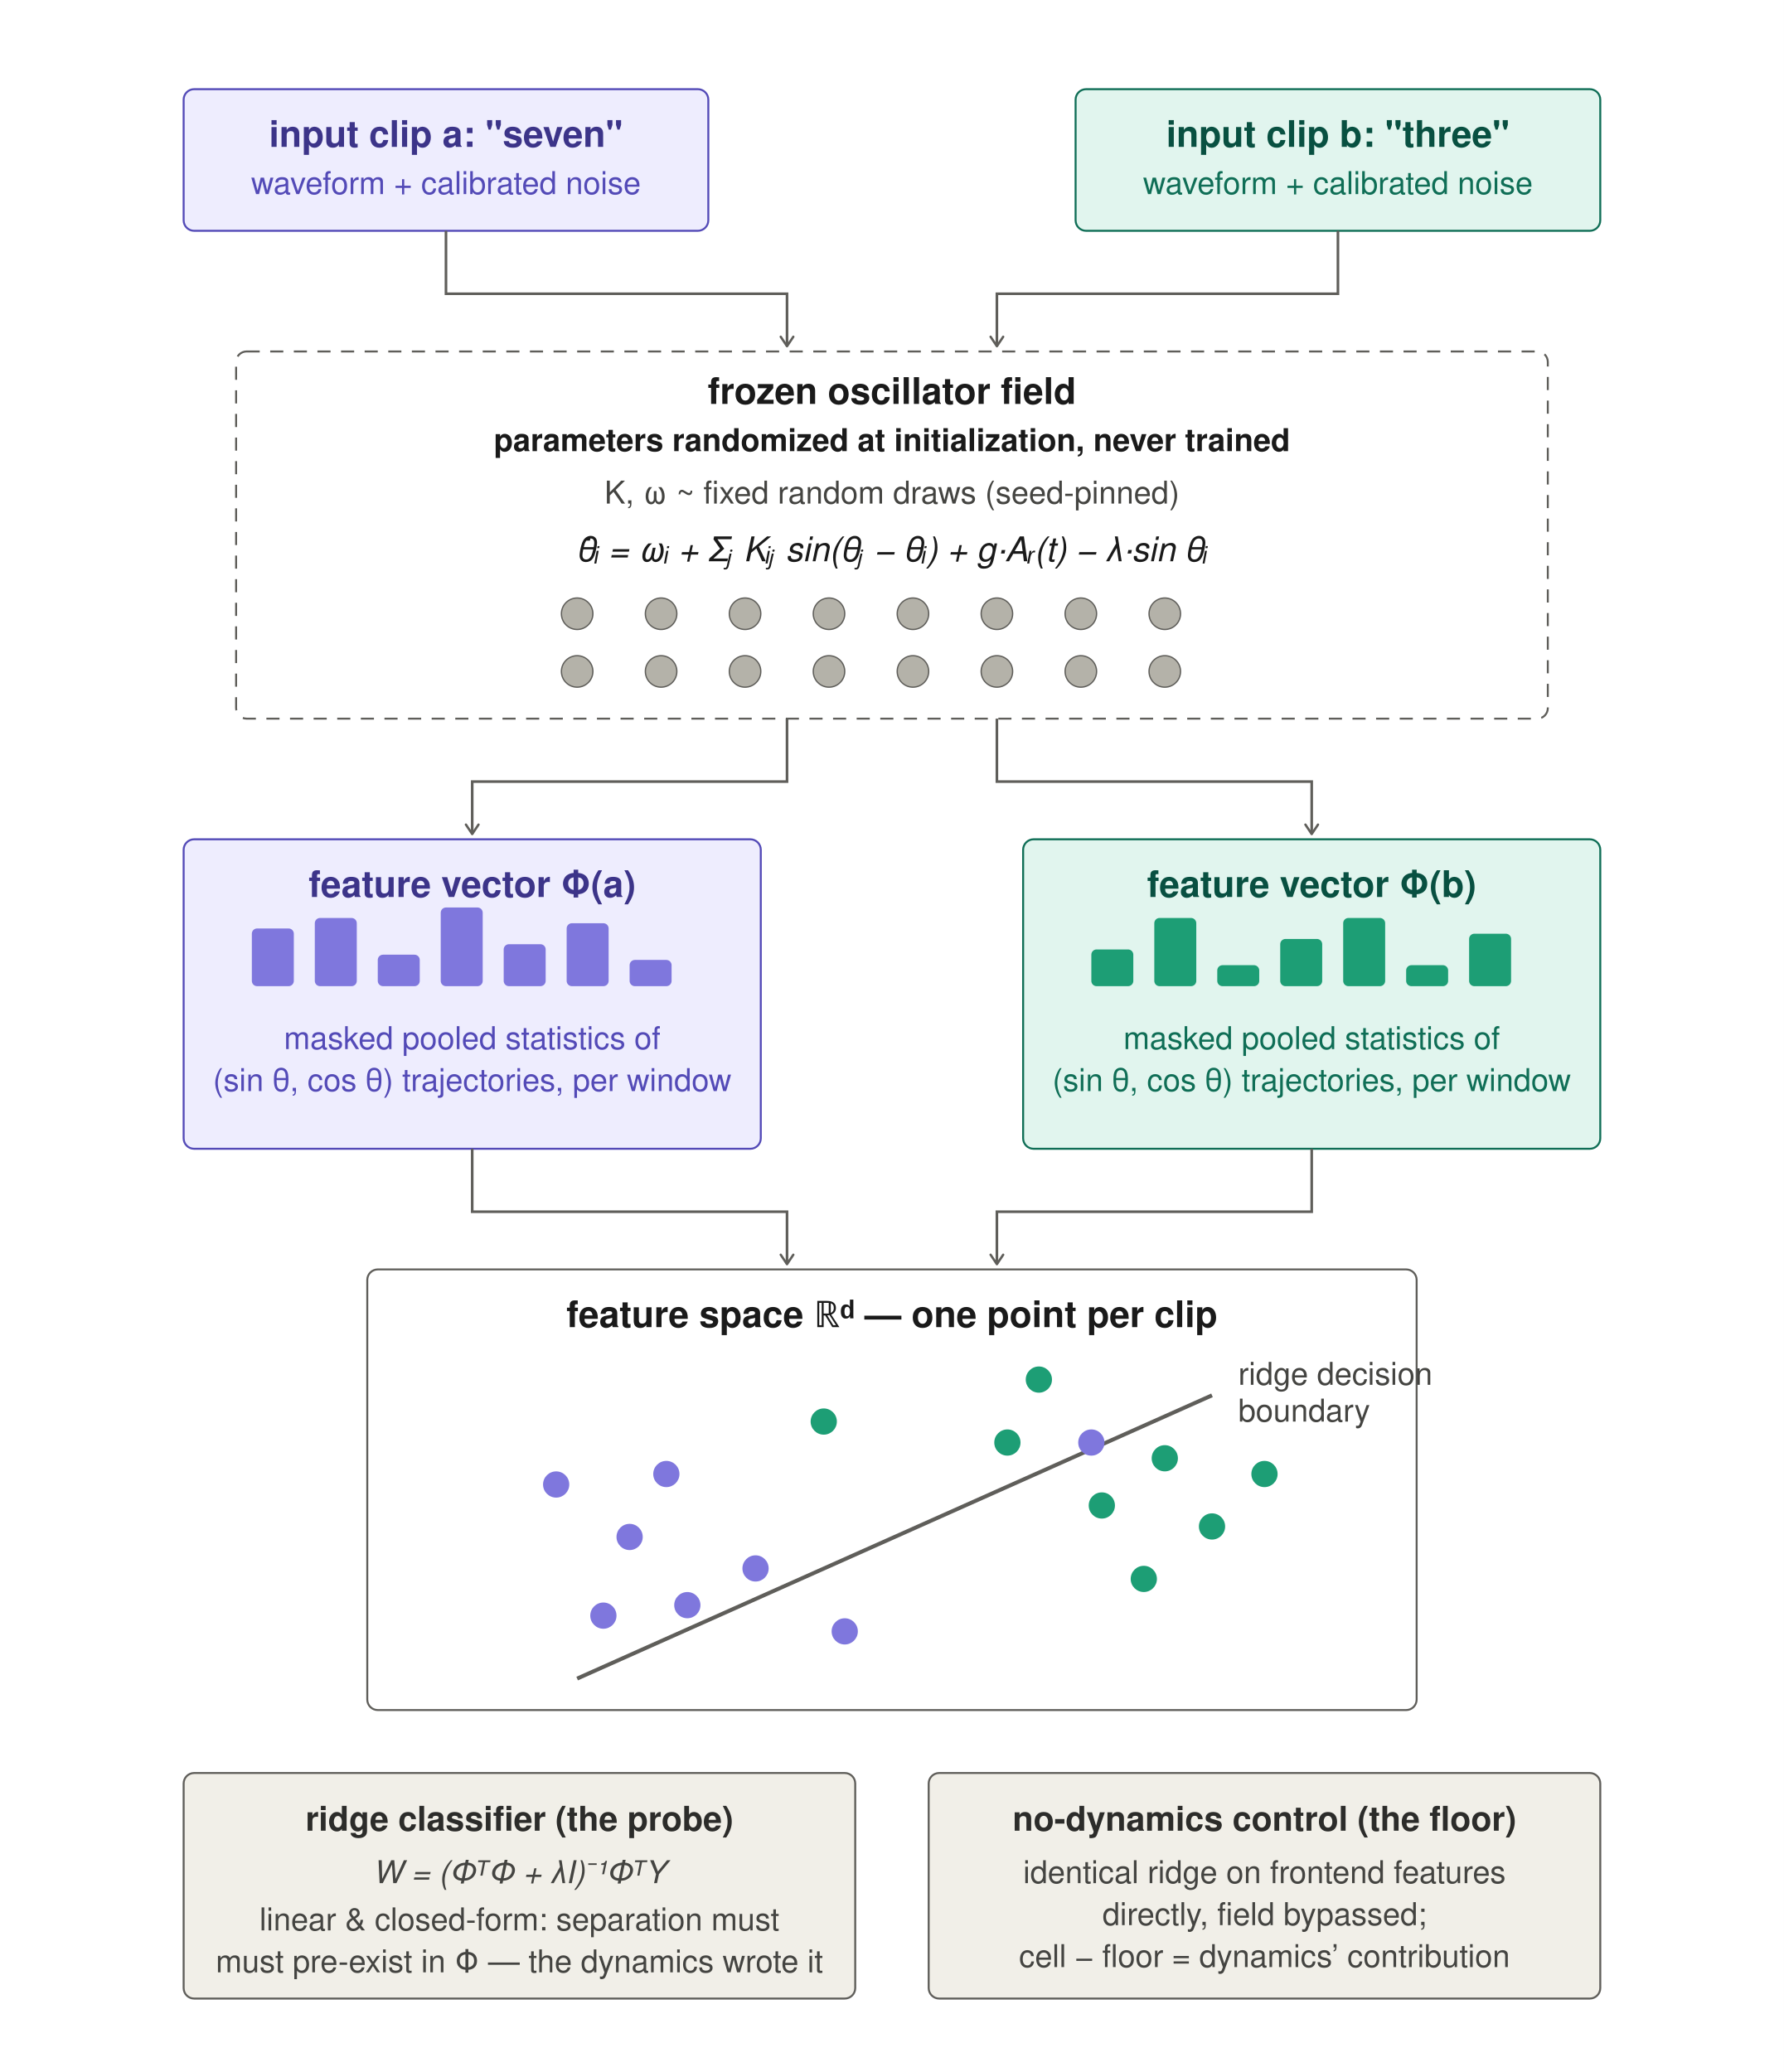
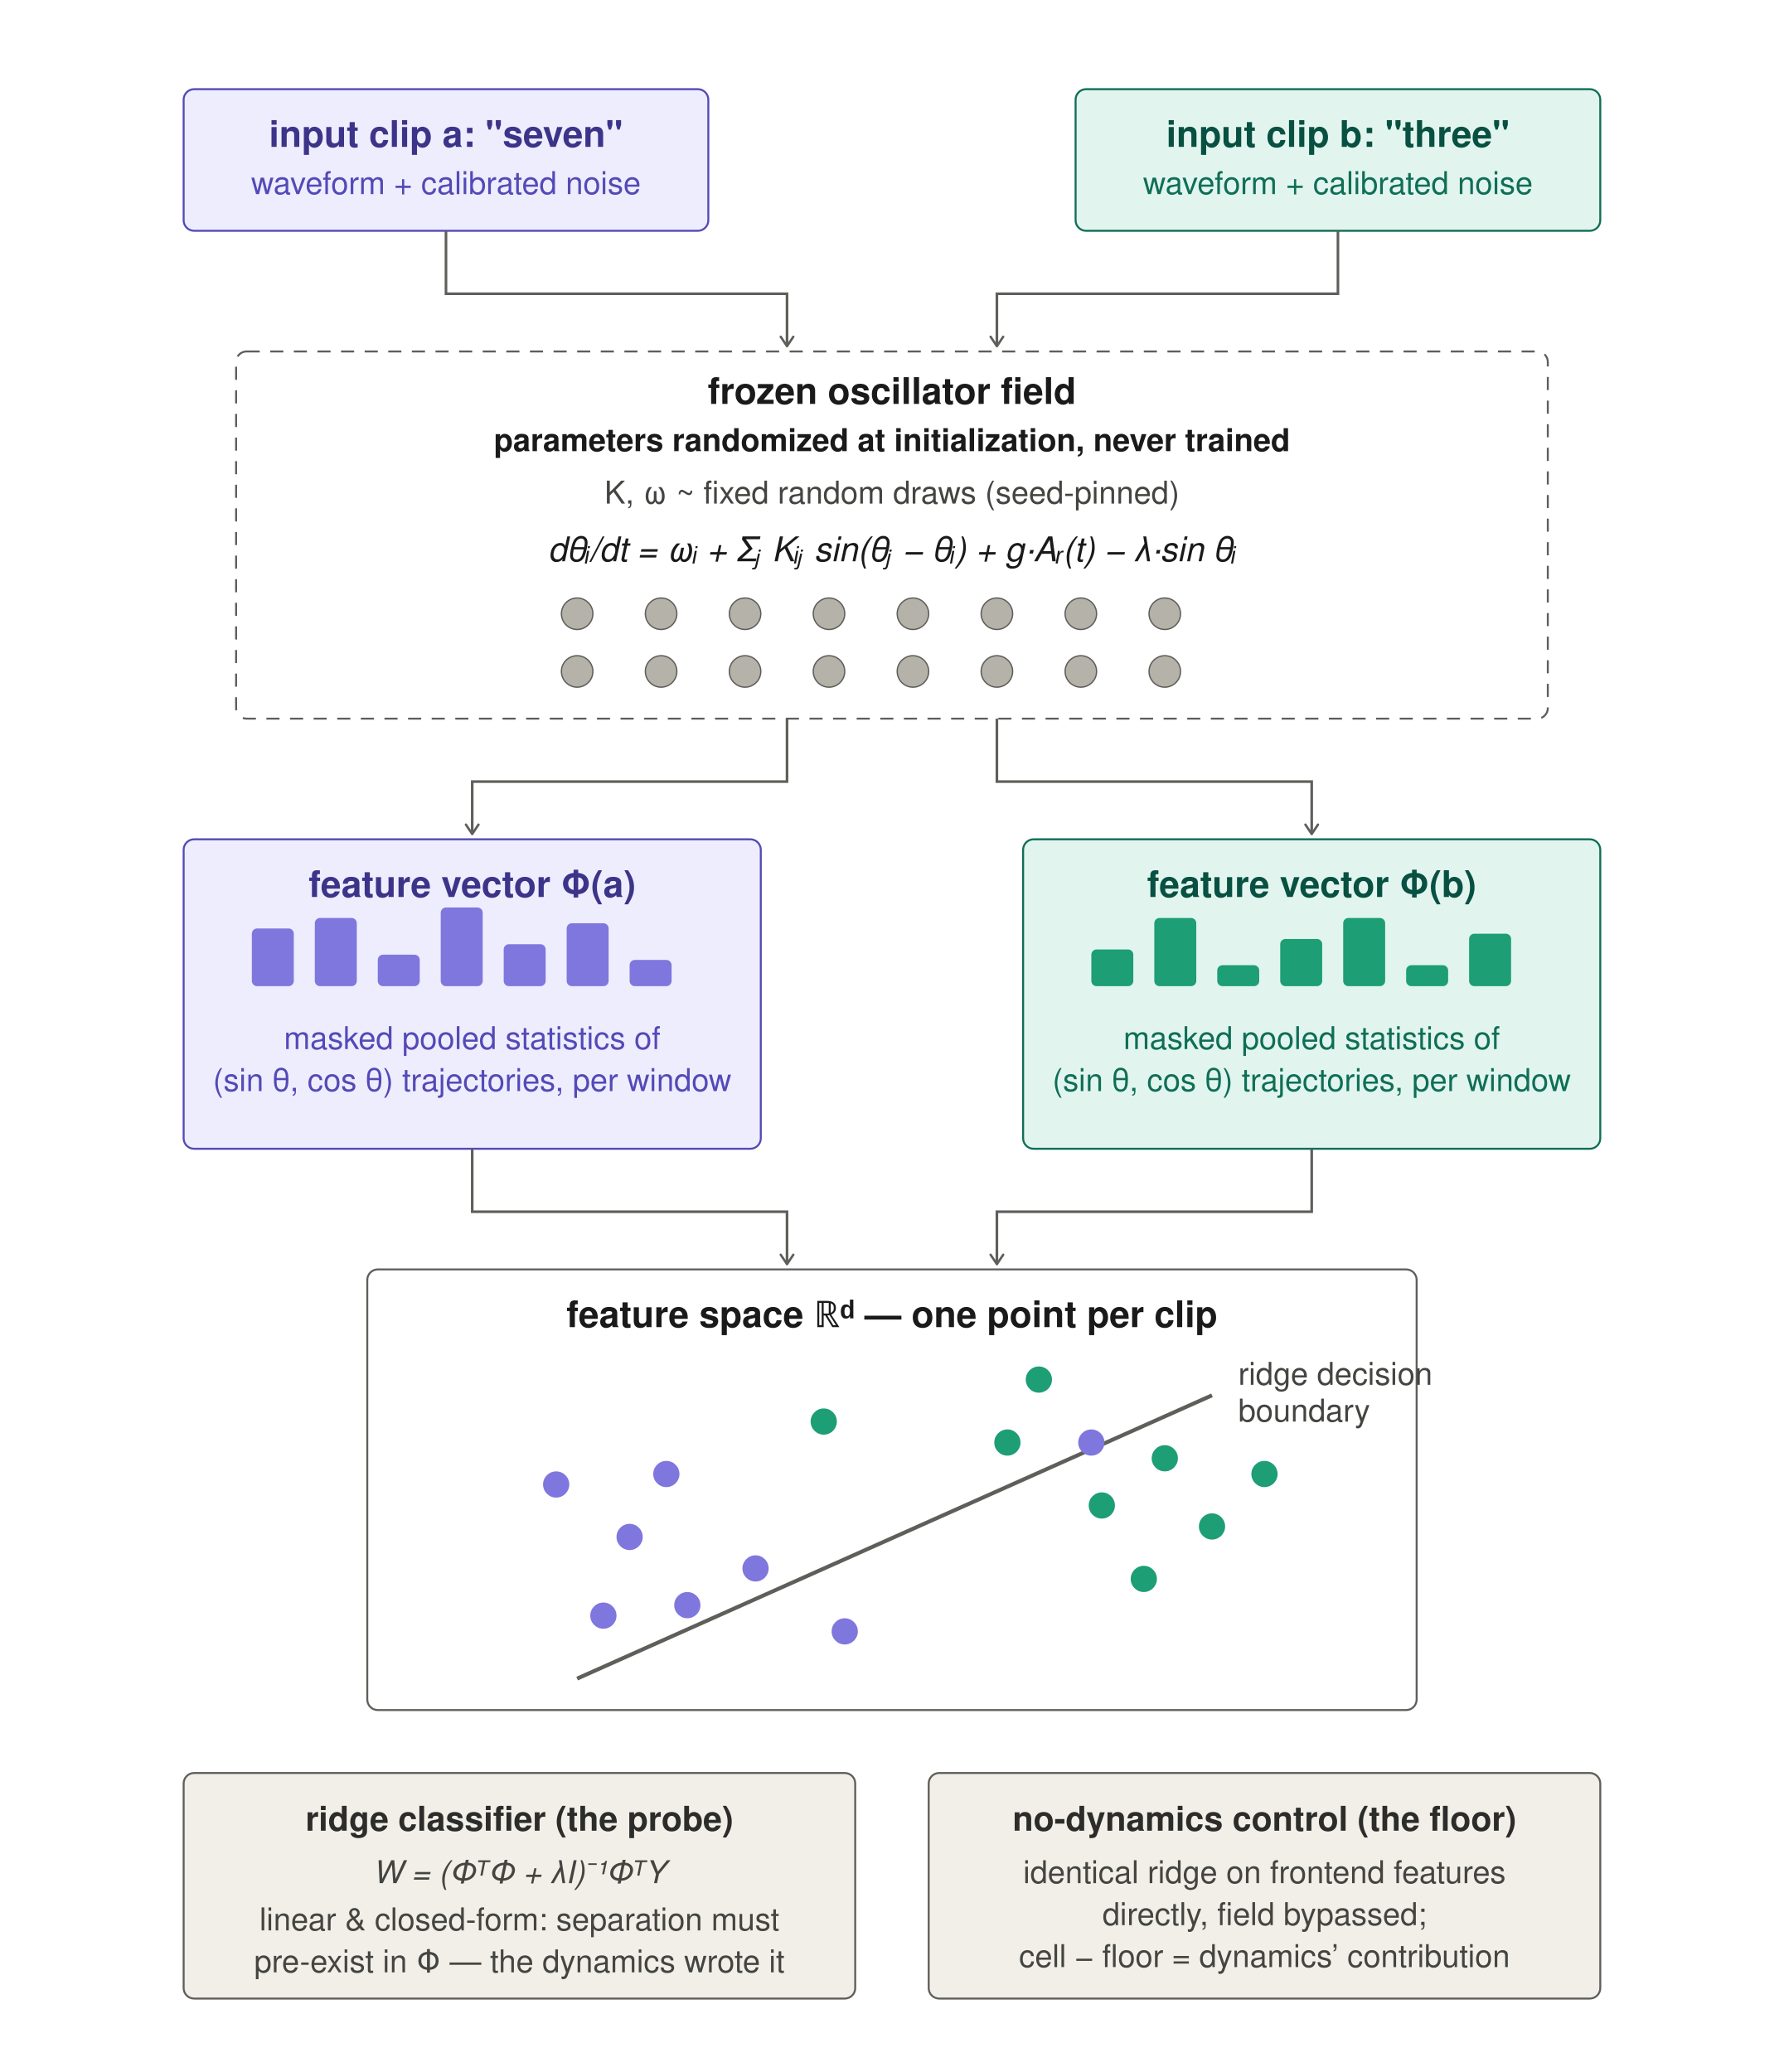
<svg xmlns="http://www.w3.org/2000/svg" width="680" height="790" viewBox="0 0 680 790" font-family="Helvetica, Arial, sans-serif">
  <defs>
    <marker id="ar" viewBox="0 0 10 10" refX="8" refY="5" markerWidth="6" markerHeight="6" orient="auto-start-reverse">
      <path d="M2 1L8 5L2 9" fill="none" stroke="#5F5E5A" stroke-width="1.5" stroke-linecap="round" stroke-linejoin="round" />
    </marker>
  </defs>
  <rect width="680" height="790" fill="#ffffff" />
  <g>
    <rect x="70" y="34" width="200" height="54" rx="4" fill="#EEEDFE" stroke="#534AB7" stroke-width="0.75" />
    <text x="170" y="56" text-anchor="middle" font-size="14" font-weight="bold" fill="#3C3489">input clip a: "seven"</text>
    <text x="170" y="74" text-anchor="middle" font-size="12" fill="#534AB7">waveform + calibrated noise</text>
    <rect x="410" y="34" width="200" height="54" rx="4" fill="#E1F5EE" stroke="#0F6E56" stroke-width="0.75" />
    <text x="510" y="56" text-anchor="middle" font-size="14" font-weight="bold" fill="#085041">input clip b: "three"</text>
    <text x="510" y="74" text-anchor="middle" font-size="12" fill="#0F6E56">waveform + calibrated noise</text>
  </g>
  <path d="M170 88 L170 112 L300 112 L300 132" fill="none" stroke="#5F5E5A" stroke-width="1" marker-end="url(#ar)" />
  <path d="M510 88 L510 112 L380 112 L380 132" fill="none" stroke="#5F5E5A" stroke-width="1" marker-end="url(#ar)" />
  <rect x="90" y="134" width="500" height="140" rx="4" fill="none" stroke="#5F5E5A" stroke-width="0.75" stroke-dasharray="5 4" />
  <text x="340" y="154" text-anchor="middle" font-size="14" font-weight="bold" fill="#1a1a1a">frozen oscillator field</text>
  <text x="340" y="172" text-anchor="middle" font-size="12" font-weight="bold" fill="#1a1a1a">parameters randomized at initialization, never trained</text>
  <text x="340" y="192" text-anchor="middle" font-size="12" fill="#444441">K, ω ~ fixed random draws (seed-pinned)</text>
-   <text x="340" y="214" text-anchor="middle" font-size="13" fill="#1a1a1a" font-style="italic">θ̇ᵢ = ωᵢ + Σⱼ Kᵢⱼ sin(θⱼ − θᵢ) + g·Aᵣ(t) − λ·sin θᵢ</text>
+   <text x="340" y="214" text-anchor="middle" font-size="13" fill="#1a1a1a" font-style="italic">dθᵢ/dt = ωᵢ + Σⱼ Kᵢⱼ sin(θⱼ − θᵢ) + g·Aᵣ(t) − λ·sin θᵢ</text>
  <g fill="#B4B2A9" stroke="#5F5E5A" stroke-width="0.5">
    <circle cx="220" cy="234" r="6" />
    <circle cx="252" cy="234" r="6" />
    <circle cx="284" cy="234" r="6" />
    <circle cx="316" cy="234" r="6" />
    <circle cx="348" cy="234" r="6" />
    <circle cx="380" cy="234" r="6" />
    <circle cx="412" cy="234" r="6" />
    <circle cx="444" cy="234" r="6" />
    <circle cx="220" cy="256" r="6" />
    <circle cx="252" cy="256" r="6" />
    <circle cx="284" cy="256" r="6" />
    <circle cx="316" cy="256" r="6" />
    <circle cx="348" cy="256" r="6" />
    <circle cx="380" cy="256" r="6" />
    <circle cx="412" cy="256" r="6" />
    <circle cx="444" cy="256" r="6" />
  </g>
  <path d="M300 274 L300 298 L180 298 L180 318" fill="none" stroke="#5F5E5A" stroke-width="1" marker-end="url(#ar)" />
  <path d="M380 274 L380 298 L500 298 L500 318" fill="none" stroke="#5F5E5A" stroke-width="1" marker-end="url(#ar)" />
  <g>
    <rect x="70" y="320" width="220" height="118" rx="4" fill="#EEEDFE" stroke="#534AB7" stroke-width="0.75" />
    <text x="180" y="342" text-anchor="middle" font-size="14" font-weight="bold" fill="#3C3489">feature vector Φ(a)</text>
    <rect x="96" y="354" width="16" height="22" rx="2" fill="#7F77DD" />
    <rect x="120" y="350" width="16" height="26" rx="2" fill="#7F77DD" />
    <rect x="144" y="364" width="16" height="12" rx="2" fill="#7F77DD" />
    <rect x="168" y="346" width="16" height="30" rx="2" fill="#7F77DD" />
    <rect x="192" y="360" width="16" height="16" rx="2" fill="#7F77DD" />
    <rect x="216" y="352" width="16" height="24" rx="2" fill="#7F77DD" />
    <rect x="240" y="366" width="16" height="10" rx="2" fill="#7F77DD" />
    <text x="180" y="400" text-anchor="middle" font-size="12" fill="#534AB7">masked pooled statistics of</text>
    <text x="180" y="416" text-anchor="middle" font-size="12" fill="#534AB7">(sin θ, cos θ) trajectories, per window</text>
  </g>
  <g>
    <rect x="390" y="320" width="220" height="118" rx="4" fill="#E1F5EE" stroke="#0F6E56" stroke-width="0.75" />
    <text x="500" y="342" text-anchor="middle" font-size="14" font-weight="bold" fill="#085041">feature vector Φ(b)</text>
    <rect x="416" y="362" width="16" height="14" rx="2" fill="#1D9E75" />
    <rect x="440" y="350" width="16" height="26" rx="2" fill="#1D9E75" />
    <rect x="464" y="368" width="16" height="8" rx="2" fill="#1D9E75" />
    <rect x="488" y="358" width="16" height="18" rx="2" fill="#1D9E75" />
    <rect x="512" y="350" width="16" height="26" rx="2" fill="#1D9E75" />
    <rect x="536" y="368" width="16" height="8" rx="2" fill="#1D9E75" />
    <rect x="560" y="356" width="16" height="20" rx="2" fill="#1D9E75" />
    <text x="500" y="400" text-anchor="middle" font-size="12" fill="#0F6E56">masked pooled statistics of</text>
    <text x="500" y="416" text-anchor="middle" font-size="12" fill="#0F6E56">(sin θ, cos θ) trajectories, per window</text>
  </g>
  <path d="M180 438 L180 462 L300 462 L300 482" fill="none" stroke="#5F5E5A" stroke-width="1" marker-end="url(#ar)" />
  <path d="M500 438 L500 462 L380 462 L380 482" fill="none" stroke="#5F5E5A" stroke-width="1" marker-end="url(#ar)" />
  <rect x="140" y="484" width="400" height="168" rx="4" fill="none" stroke="#5F5E5A" stroke-width="0.75" />
  <text x="340" y="506" text-anchor="middle" font-size="14" font-weight="bold" fill="#1a1a1a">feature space ℝᵈ — one point per clip</text>
  <line x1="220" y1="640" x2="462" y2="532" stroke="#5F5E5A" stroke-width="1.5" />
  <text x="472" y="528" font-size="12" fill="#444441">ridge decision</text>
  <text x="472" y="542" font-size="12" fill="#444441">boundary</text>
  <g fill="#7F77DD">
    <circle cx="212" cy="566" r="5" />
    <circle cx="240" cy="586" r="5" />
    <circle cx="262" cy="612" r="5" />
    <circle cx="230" cy="616" r="5" />
    <circle cx="288" cy="598" r="5" />
    <circle cx="254" cy="562" r="5" />
    <circle cx="322" cy="622" r="5" />
    <circle cx="416" cy="550" r="5" />
  </g>
  <g fill="#1D9E75">
    <circle cx="384" cy="550" r="5" />
    <circle cx="420" cy="574" r="5" />
    <circle cx="444" cy="556" r="5" />
    <circle cx="462" cy="582" r="5" />
    <circle cx="396" cy="526" r="5" />
    <circle cx="436" cy="602" r="5" />
    <circle cx="482" cy="562" r="5" />
    <circle cx="314" cy="542" r="5" />
  </g>
  <rect x="70" y="676" width="256" height="86" rx="4" fill="#F1EFE8" stroke="#5F5E5A" stroke-width="0.75" />
  <text x="198" y="698" text-anchor="middle" font-size="13" font-weight="bold" fill="#2C2C2A">ridge classifier (the probe)</text>
  <text x="198" y="718" text-anchor="middle" font-size="12" fill="#444441" font-style="italic">W = (ΦᵀΦ + λI)⁻¹ΦᵀY</text>
  <text x="198" y="736" text-anchor="middle" font-size="12" fill="#444441">linear &amp; closed-form: separation must</text>
-   <text x="198" y="752" text-anchor="middle" font-size="12" fill="#444441">must pre-exist in Φ — the dynamics wrote it</text>
+   <text x="198" y="752" text-anchor="middle" font-size="12" fill="#444441">pre-exist in Φ — the dynamics wrote it</text>
  <rect x="354" y="676" width="256" height="86" rx="4" fill="#F1EFE8" stroke="#5F5E5A" stroke-width="0.75" />
  <text x="482" y="698" text-anchor="middle" font-size="13" font-weight="bold" fill="#2C2C2A">no-dynamics control (the floor)</text>
  <text x="482" y="718" text-anchor="middle" font-size="12" fill="#444441">identical ridge on frontend features</text>
  <text x="482" y="734" text-anchor="middle" font-size="12" fill="#444441">directly, field bypassed;</text>
  <text x="482" y="750" text-anchor="middle" font-size="12" fill="#444441">cell − floor = dynamics’ contribution</text>
</svg>
